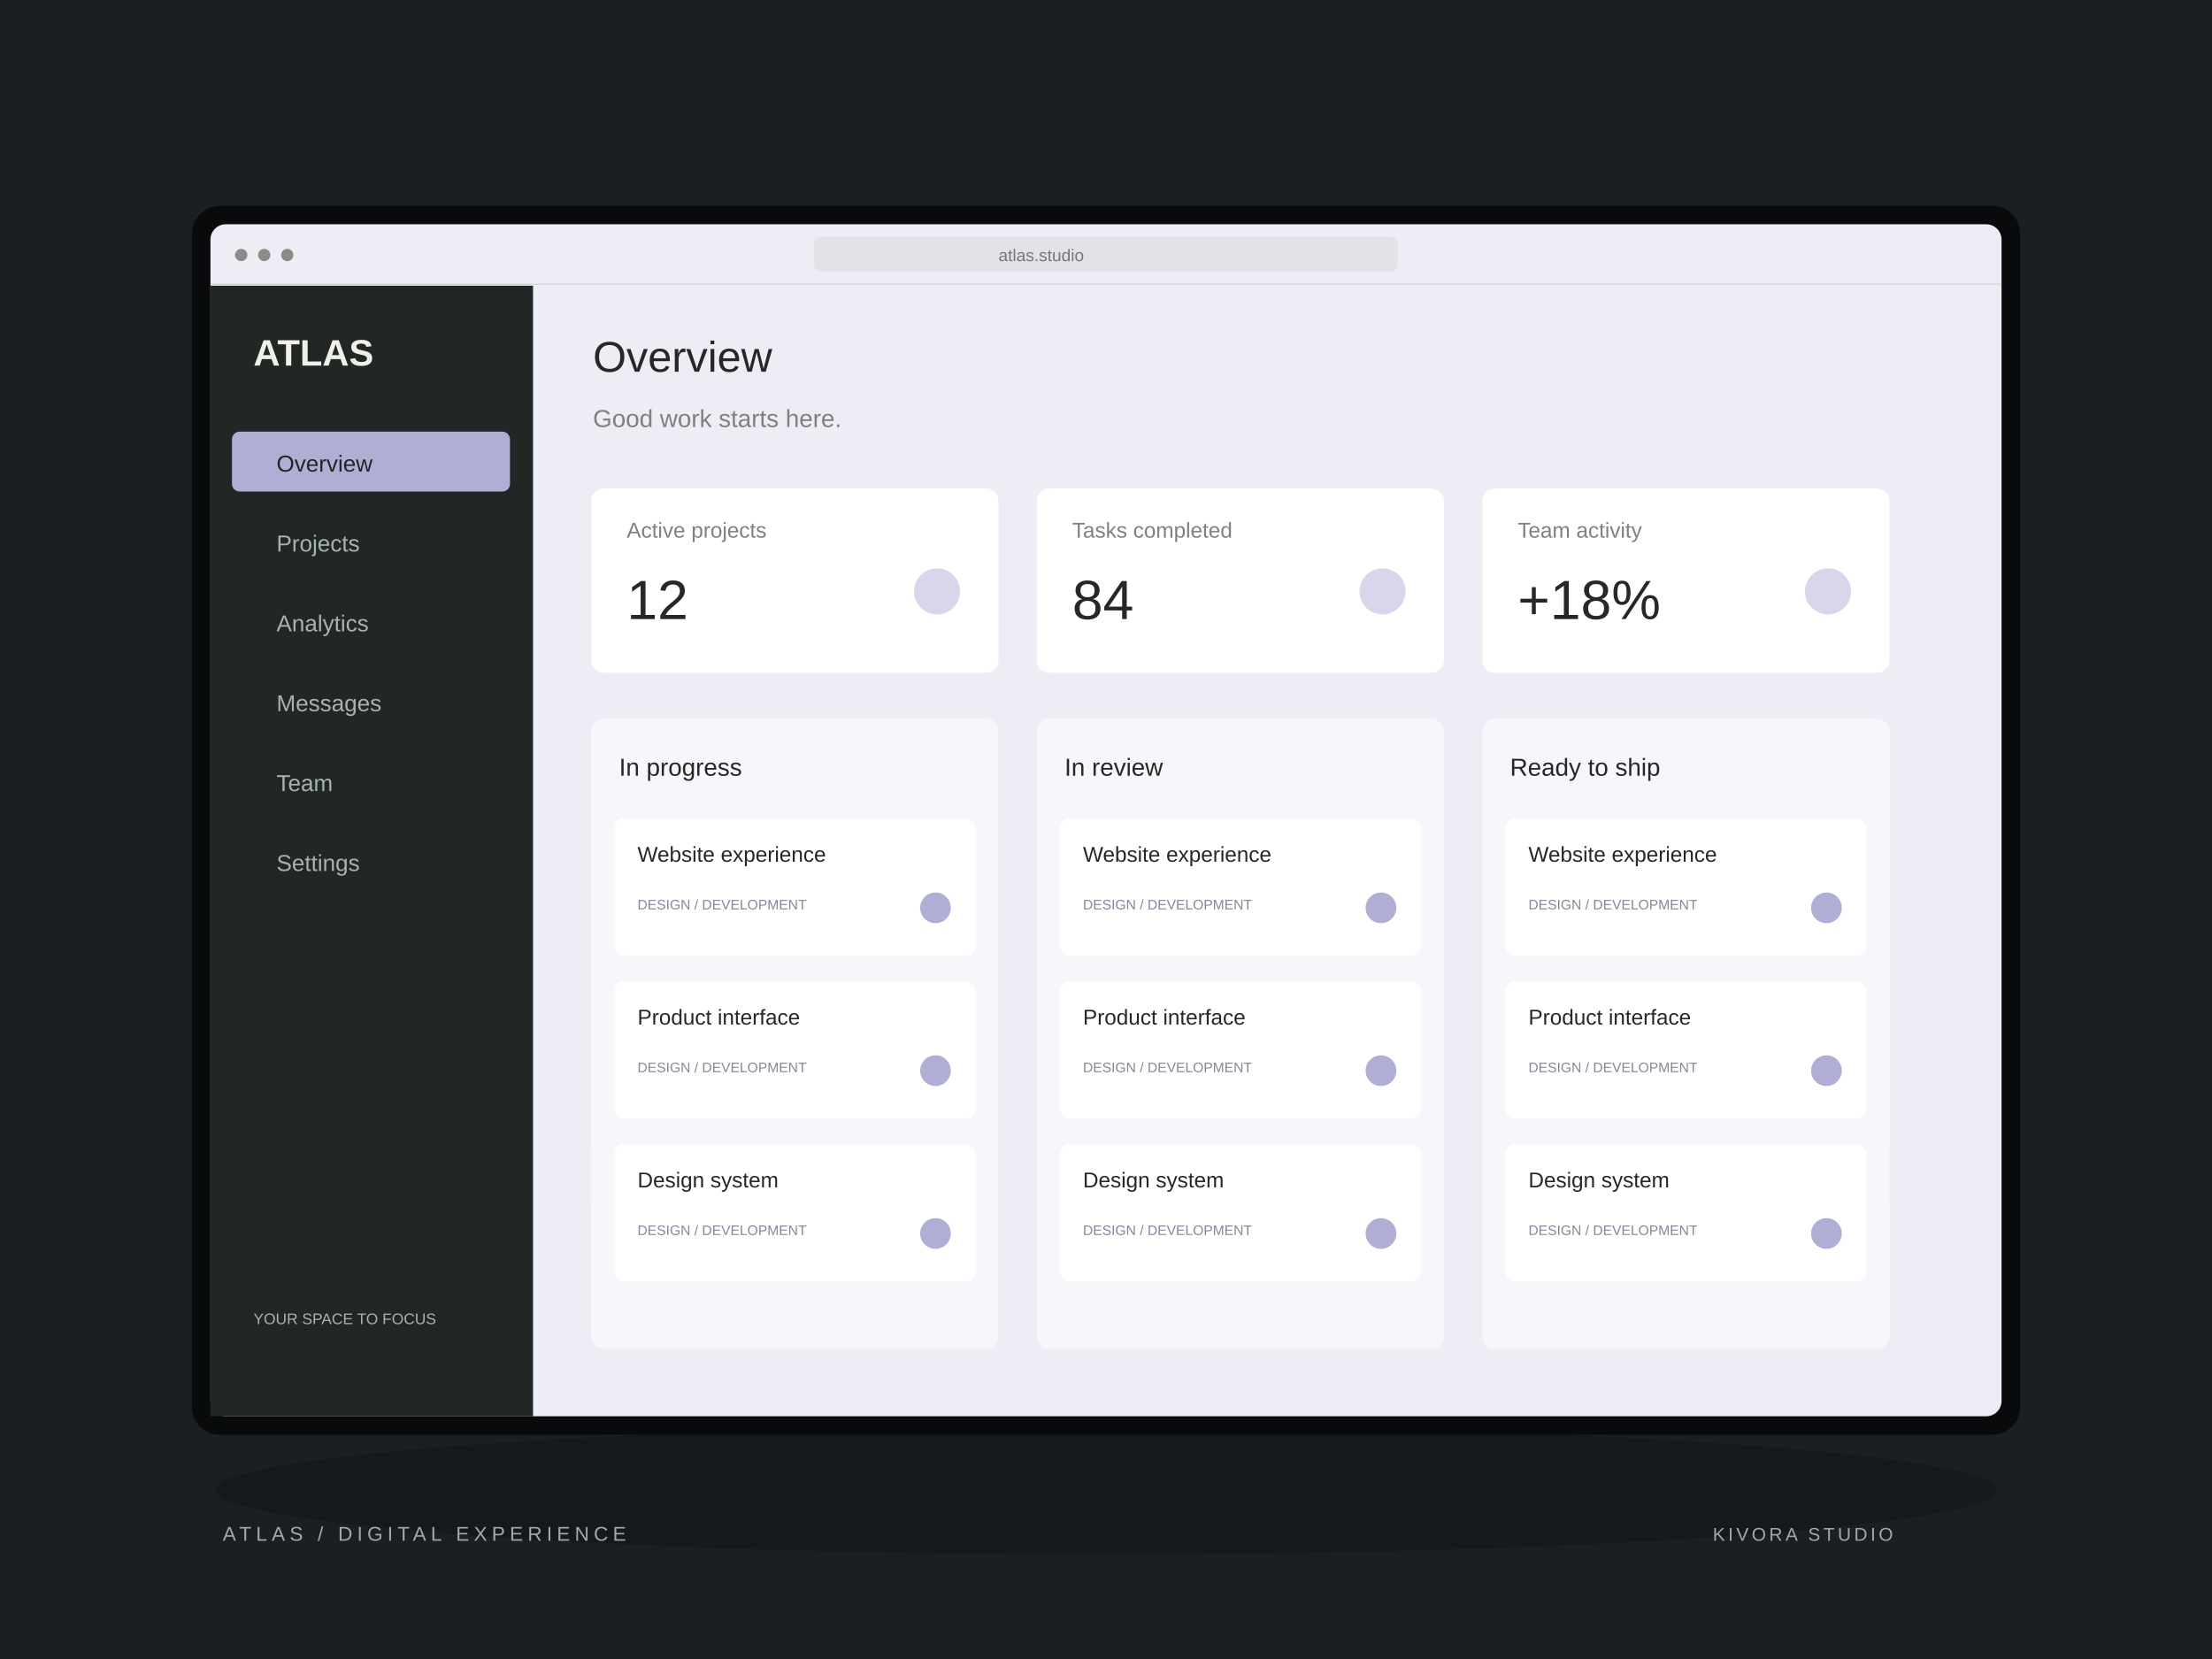
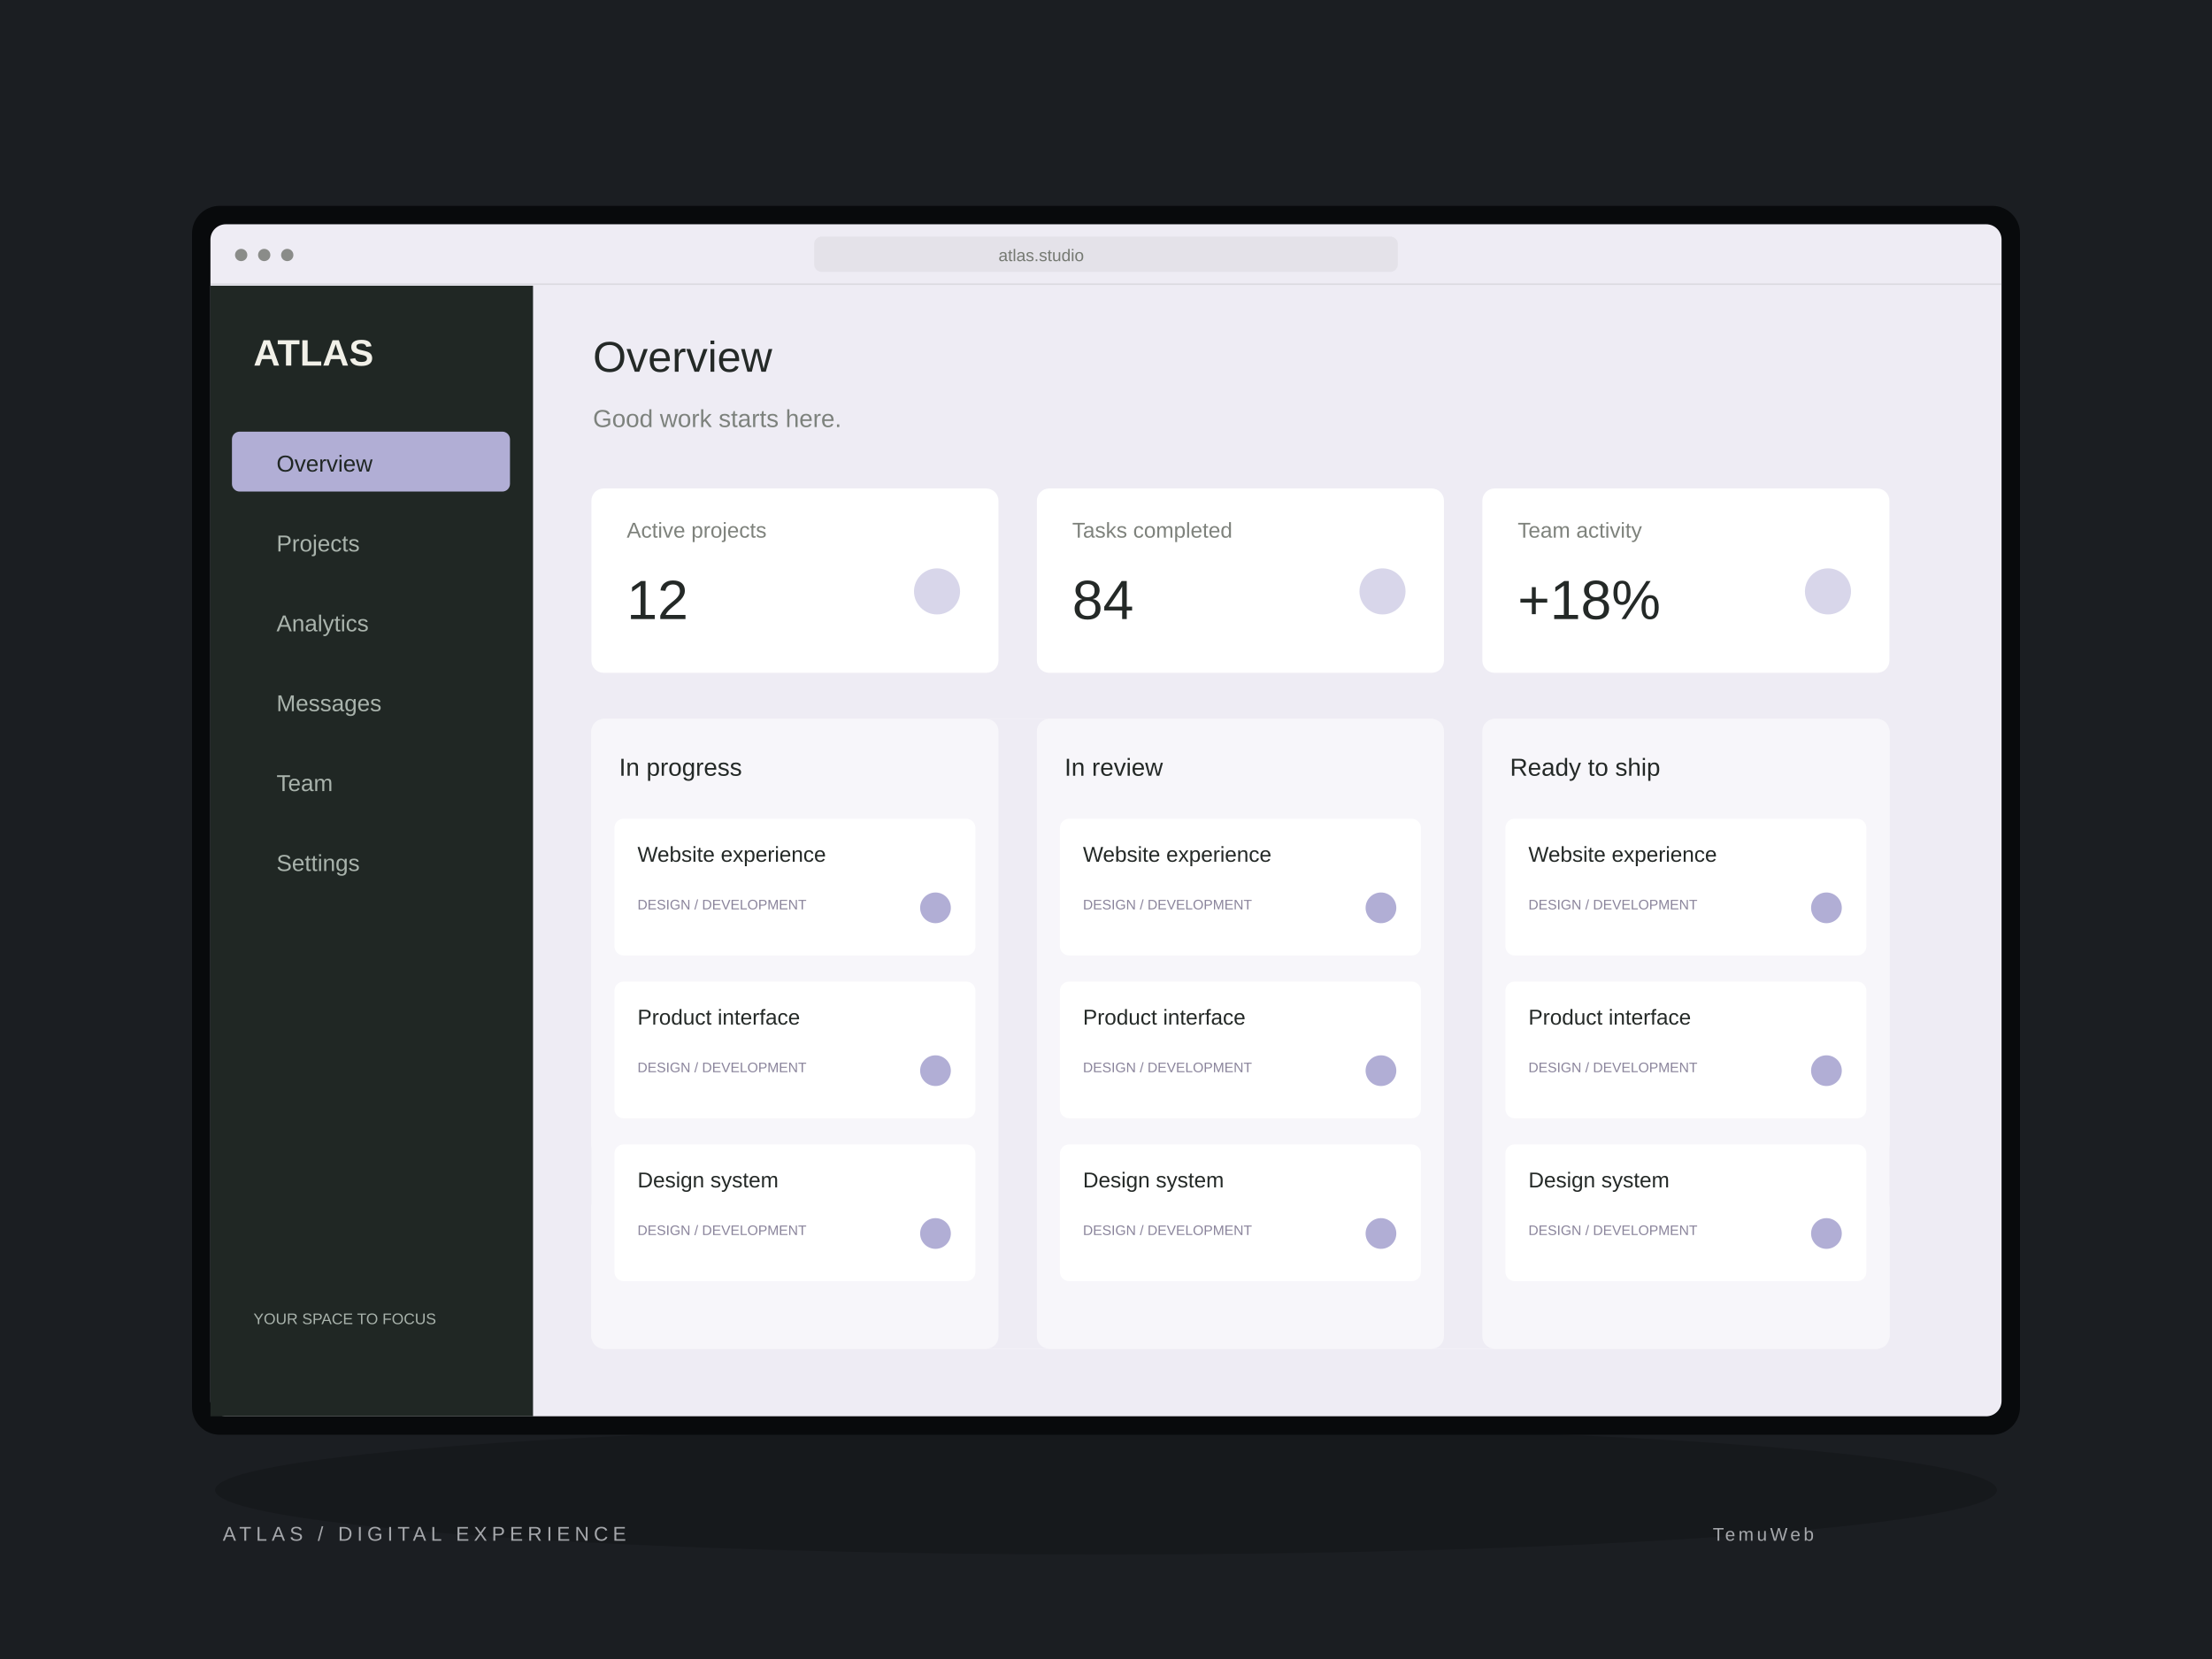
<svg xmlns="http://www.w3.org/2000/svg" width="1440" height="1080" viewBox="0 0 1440 1080">
  <rect width="1440" height="1080" fill="#1b1e22" />
  <ellipse cx="720" cy="970" rx="580" ry="42" fill="#000" opacity=".17" />
  <rect x="125" y="134" width="1190" height="800" rx="18" fill="#080a0c" />
  <rect x="137" y="146" width="1166" height="776" rx="10" fill="#eeecf4" />
  <path d="M137 185h1166" stroke="#aaa" stroke-opacity=".25" />
  <circle cx="157" cy="166" r="4" fill="#8a8c89" />
  <circle cx="172" cy="166" r="4" fill="#8a8c89" />
  <circle cx="187" cy="166" r="4" fill="#8a8c89" />
  <rect x="530" y="154" width="380" height="23" rx="5" fill="#000" opacity=".045" />
  <text x="650" y="170" font-family="Arial,Helvetica,sans-serif" font-size="11" fill="#757972">atlas.studio</text>
  <rect x="137" y="186" width="210" height="736" fill="#202724" />
  <text x="165" y="238" font-family="Arial,Helvetica,sans-serif" font-size="24" fill="#f1f0e8" font-weight="bold">ATLAS</text>
  <rect x="151" y="281" width="181" height="39" rx="5" fill="#b1aed5" />
  <text x="180" y="307" font-family="Arial,Helvetica,sans-serif" font-size="15" fill="#202724">Overview</text>
  <text x="180" y="359" font-family="Arial,Helvetica,sans-serif" font-size="15" fill="#a9b3ac">Projects</text>
  <text x="180" y="411" font-family="Arial,Helvetica,sans-serif" font-size="15" fill="#a9b3ac">Analytics</text>
  <text x="180" y="463" font-family="Arial,Helvetica,sans-serif" font-size="15" fill="#a9b3ac">Messages</text>
  <text x="180" y="515" font-family="Arial,Helvetica,sans-serif" font-size="15" fill="#a9b3ac">Team</text>
  <text x="180" y="567" font-family="Arial,Helvetica,sans-serif" font-size="15" fill="#a9b3ac">Settings</text>
  <text x="165" y="862" font-family="Arial,Helvetica,sans-serif" font-size="10" fill="#a9b3ac">YOUR SPACE TO FOCUS</text>
  <text x="386" y="242" font-family="Arial,Helvetica,sans-serif" font-size="28" fill="#242927">Overview</text>
  <text x="386" y="278" font-family="Arial,Helvetica,sans-serif" font-size="16" fill="#7d827d">Good work starts here.</text>
  <rect x="385" y="318" width="265" height="120" rx="8" fill="#fff" />
  <text x="408" y="350" font-family="Arial,Helvetica,sans-serif" font-size="14" fill="#7e827c">Active projects</text>
  <text x="408" y="403" font-family="Arial,Helvetica,sans-serif" font-size="36" fill="#242927">12</text>
  <circle cx="610" cy="385" r="15" fill="#b1aed5" opacity=".5" />
  <rect x="675" y="318" width="265" height="120" rx="8" fill="#fff" />
  <text x="698" y="350" font-family="Arial,Helvetica,sans-serif" font-size="14" fill="#7e827c">Tasks completed</text>
  <text x="698" y="403" font-family="Arial,Helvetica,sans-serif" font-size="36" fill="#242927">84</text>
  <circle cx="900" cy="385" r="15" fill="#b1aed5" opacity=".5" />
  <rect x="965" y="318" width="265" height="120" rx="8" fill="#fff" />
  <text x="988" y="350" font-family="Arial,Helvetica,sans-serif" font-size="14" fill="#7e827c">Team activity</text>
  <text x="988" y="403" font-family="Arial,Helvetica,sans-serif" font-size="36" fill="#242927">+18%</text>
  <circle cx="1190" cy="385" r="15" fill="#b1aed5" opacity=".5" />
  <rect x="385" y="468" width="555" height="285" rx="8" fill="#fff" />
  <text x="410" y="507" font-family="Arial,Helvetica,sans-serif" font-size="18" fill="#242927">Activity overview</text>
  <path d="M413 550h500" stroke="#eee" />
  <path d="M413 598h500" stroke="#eee" />
  <path d="M413 646h500" stroke="#eee" />
  <path d="M413 694h500" stroke="#eee" />
  <path d="M418 688L480 650L540 669L605 590L670 610L735 550L800 580L900 535" fill="none" stroke="#b1aed5" stroke-width="5" />
  <path d="M418 688L480 650L540 669L605 590L670 610L735 550L800 580L900 535V720H418Z" fill="#b1aed5" opacity=".16" />
  <rect x="965" y="468" width="265" height="285" rx="8" fill="#fff" />
  <text x="990" y="507" font-family="Arial,Helvetica,sans-serif" font-size="18" fill="#242927">This week</text>
  <circle cx="1095" cy="620" r="67" fill="none" stroke="#eeecf4" stroke-width="20" />
  <circle cx="1095" cy="620" r="67" fill="none" stroke="#b1aed5" stroke-width="20" stroke-dasharray="285 440" transform="rotate(-90 1095 620)" />
  <text x="1060" y="630" font-family="Arial,Helvetica,sans-serif" font-size="28" fill="#242927">76%</text>
  <rect x="385" y="778" width="845" height="100" rx="8" fill="#fff" />
  <text x="410" y="817" font-family="Arial,Helvetica,sans-serif" font-size="18" fill="#242927">Everything in its right place.</text>
  <text x="410" y="848" font-family="Arial,Helvetica,sans-serif" font-size="14" fill="#7e827c">A shared view of what matters today.</text>
  <rect x="385" y="468" width="845" height="410" fill="#eeecf4" />
  <rect x="385" y="468" width="265" height="410" rx="8" fill="#ffffff88" />
  <text x="403" y="505" font-family="Arial,Helvetica,sans-serif" font-size="16" fill="#242927">In progress</text>
  <rect x="400" y="533" width="235" height="89" rx="6" fill="#fff" />
  <text x="415" y="561" font-family="Arial,Helvetica,sans-serif" font-size="14" fill="#242927">Website experience</text>
  <text x="415" y="592" font-family="Arial,Helvetica,sans-serif" font-size="9" fill="#8a849b">DESIGN / DEVELOPMENT</text>
  <circle cx="609" cy="591" r="10" fill="#b1aed5" />
  <rect x="400" y="639" width="235" height="89" rx="6" fill="#fff" />
  <text x="415" y="667" font-family="Arial,Helvetica,sans-serif" font-size="14" fill="#242927">Product interface</text>
  <text x="415" y="698" font-family="Arial,Helvetica,sans-serif" font-size="9" fill="#8a849b">DESIGN / DEVELOPMENT</text>
  <circle cx="609" cy="697" r="10" fill="#b1aed5" />
  <rect x="400" y="745" width="235" height="89" rx="6" fill="#fff" />
  <text x="415" y="773" font-family="Arial,Helvetica,sans-serif" font-size="14" fill="#242927">Design system</text>
  <text x="415" y="804" font-family="Arial,Helvetica,sans-serif" font-size="9" fill="#8a849b">DESIGN / DEVELOPMENT</text>
  <circle cx="609" cy="803" r="10" fill="#b1aed5" />
  <rect x="675" y="468" width="265" height="410" rx="8" fill="#ffffff88" />
  <text x="693" y="505" font-family="Arial,Helvetica,sans-serif" font-size="16" fill="#242927">In review</text>
  <rect x="690" y="533" width="235" height="89" rx="6" fill="#fff" />
  <text x="705" y="561" font-family="Arial,Helvetica,sans-serif" font-size="14" fill="#242927">Website experience</text>
  <text x="705" y="592" font-family="Arial,Helvetica,sans-serif" font-size="9" fill="#8a849b">DESIGN / DEVELOPMENT</text>
  <circle cx="899" cy="591" r="10" fill="#b1aed5" />
  <rect x="690" y="639" width="235" height="89" rx="6" fill="#fff" />
  <text x="705" y="667" font-family="Arial,Helvetica,sans-serif" font-size="14" fill="#242927">Product interface</text>
  <text x="705" y="698" font-family="Arial,Helvetica,sans-serif" font-size="9" fill="#8a849b">DESIGN / DEVELOPMENT</text>
  <circle cx="899" cy="697" r="10" fill="#b1aed5" />
  <rect x="690" y="745" width="235" height="89" rx="6" fill="#fff" />
  <text x="705" y="773" font-family="Arial,Helvetica,sans-serif" font-size="14" fill="#242927">Design system</text>
  <text x="705" y="804" font-family="Arial,Helvetica,sans-serif" font-size="9" fill="#8a849b">DESIGN / DEVELOPMENT</text>
  <circle cx="899" cy="803" r="10" fill="#b1aed5" />
  <rect x="965" y="468" width="265" height="410" rx="8" fill="#ffffff88" />
  <text x="983" y="505" font-family="Arial,Helvetica,sans-serif" font-size="16" fill="#242927">Ready to ship</text>
  <rect x="980" y="533" width="235" height="89" rx="6" fill="#fff" />
  <text x="995" y="561" font-family="Arial,Helvetica,sans-serif" font-size="14" fill="#242927">Website experience</text>
  <text x="995" y="592" font-family="Arial,Helvetica,sans-serif" font-size="9" fill="#8a849b">DESIGN / DEVELOPMENT</text>
  <circle cx="1189" cy="591" r="10" fill="#b1aed5" />
  <rect x="980" y="639" width="235" height="89" rx="6" fill="#fff" />
  <text x="995" y="667" font-family="Arial,Helvetica,sans-serif" font-size="14" fill="#242927">Product interface</text>
  <text x="995" y="698" font-family="Arial,Helvetica,sans-serif" font-size="9" fill="#8a849b">DESIGN / DEVELOPMENT</text>
  <circle cx="1189" cy="697" r="10" fill="#b1aed5" />
  <rect x="980" y="745" width="235" height="89" rx="6" fill="#fff" />
  <text x="995" y="773" font-family="Arial,Helvetica,sans-serif" font-size="14" fill="#242927">Design system</text>
  <text x="995" y="804" font-family="Arial,Helvetica,sans-serif" font-size="9" fill="#8a849b">DESIGN / DEVELOPMENT</text>
  <circle cx="1189" cy="803" r="10" fill="#b1aed5" />
  <text x="145" y="1003" font-family="Arial,Helvetica,sans-serif" font-size="13" fill="#a5a7ab" letter-spacing="3">ATLAS / DIGITAL EXPERIENCE</text>
-   <text x="1115" y="1003" font-family="Arial,Helvetica,sans-serif" font-size="12" fill="#a5a7ab" letter-spacing="2">KIVORA STUDIO</text>
+   <text x="1115" y="1003" font-family="Arial,Helvetica,sans-serif" font-size="12" fill="#a5a7ab" letter-spacing="2">TemuWeb</text>
</svg>
